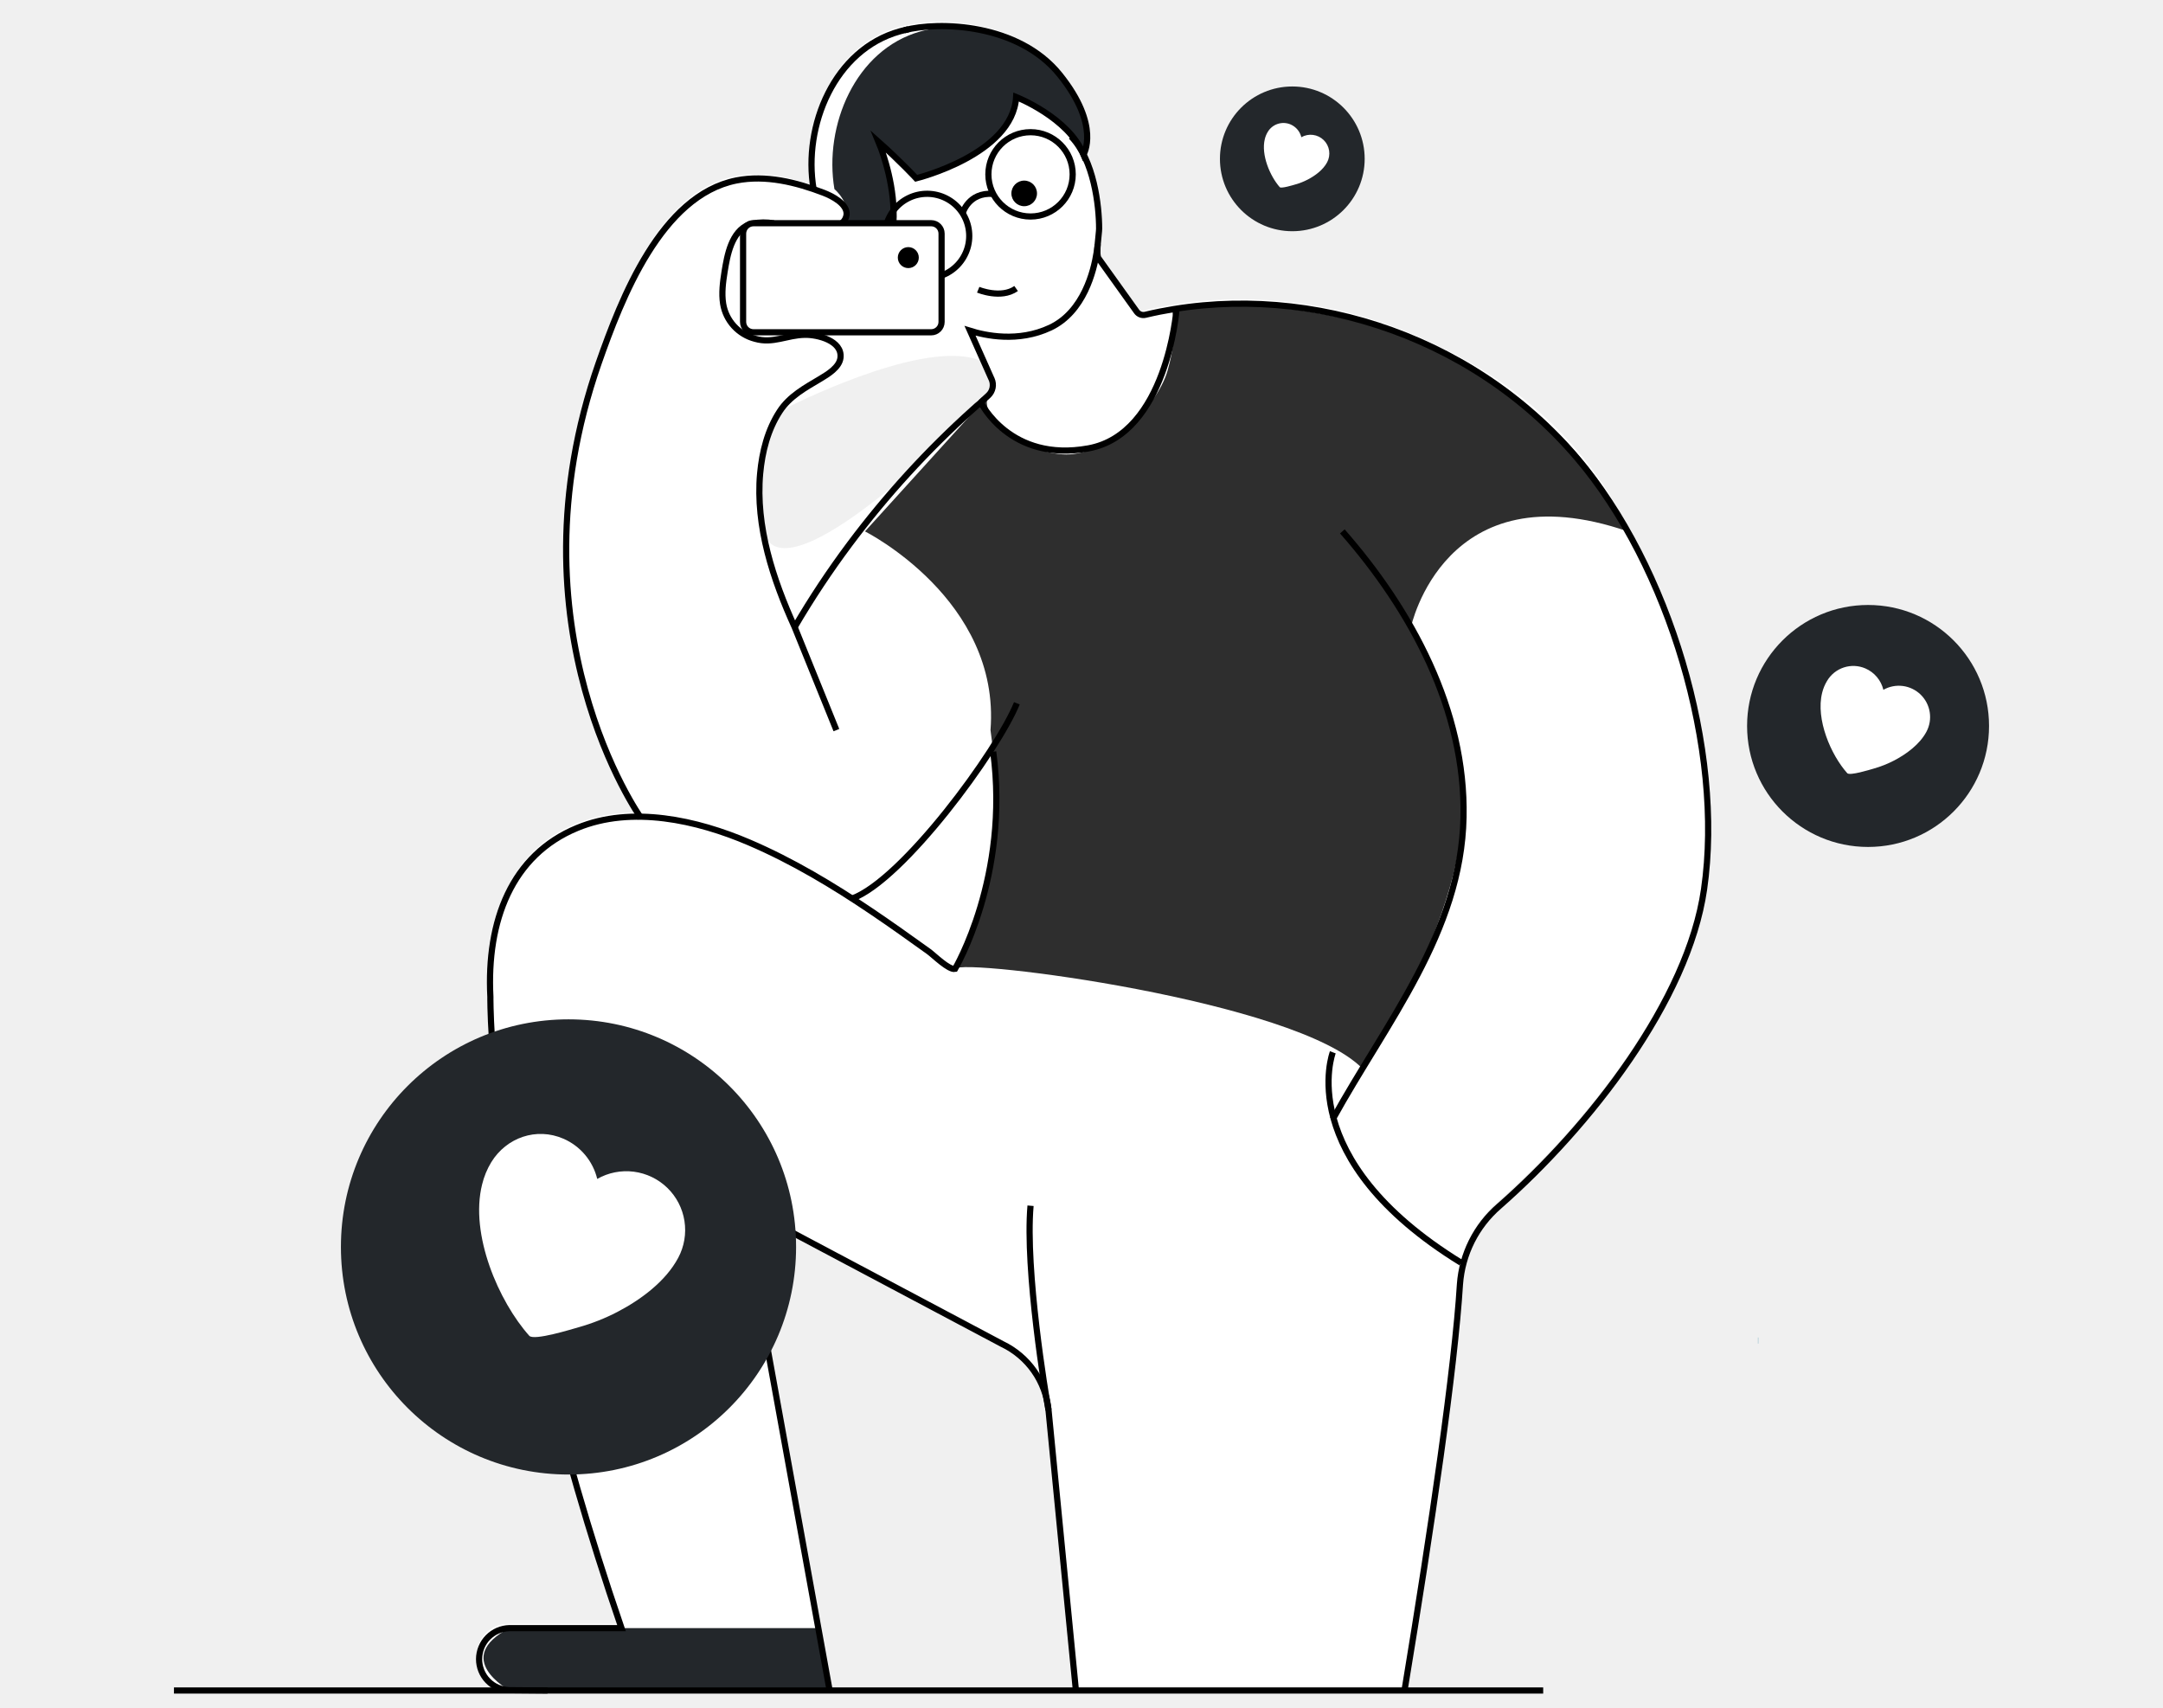
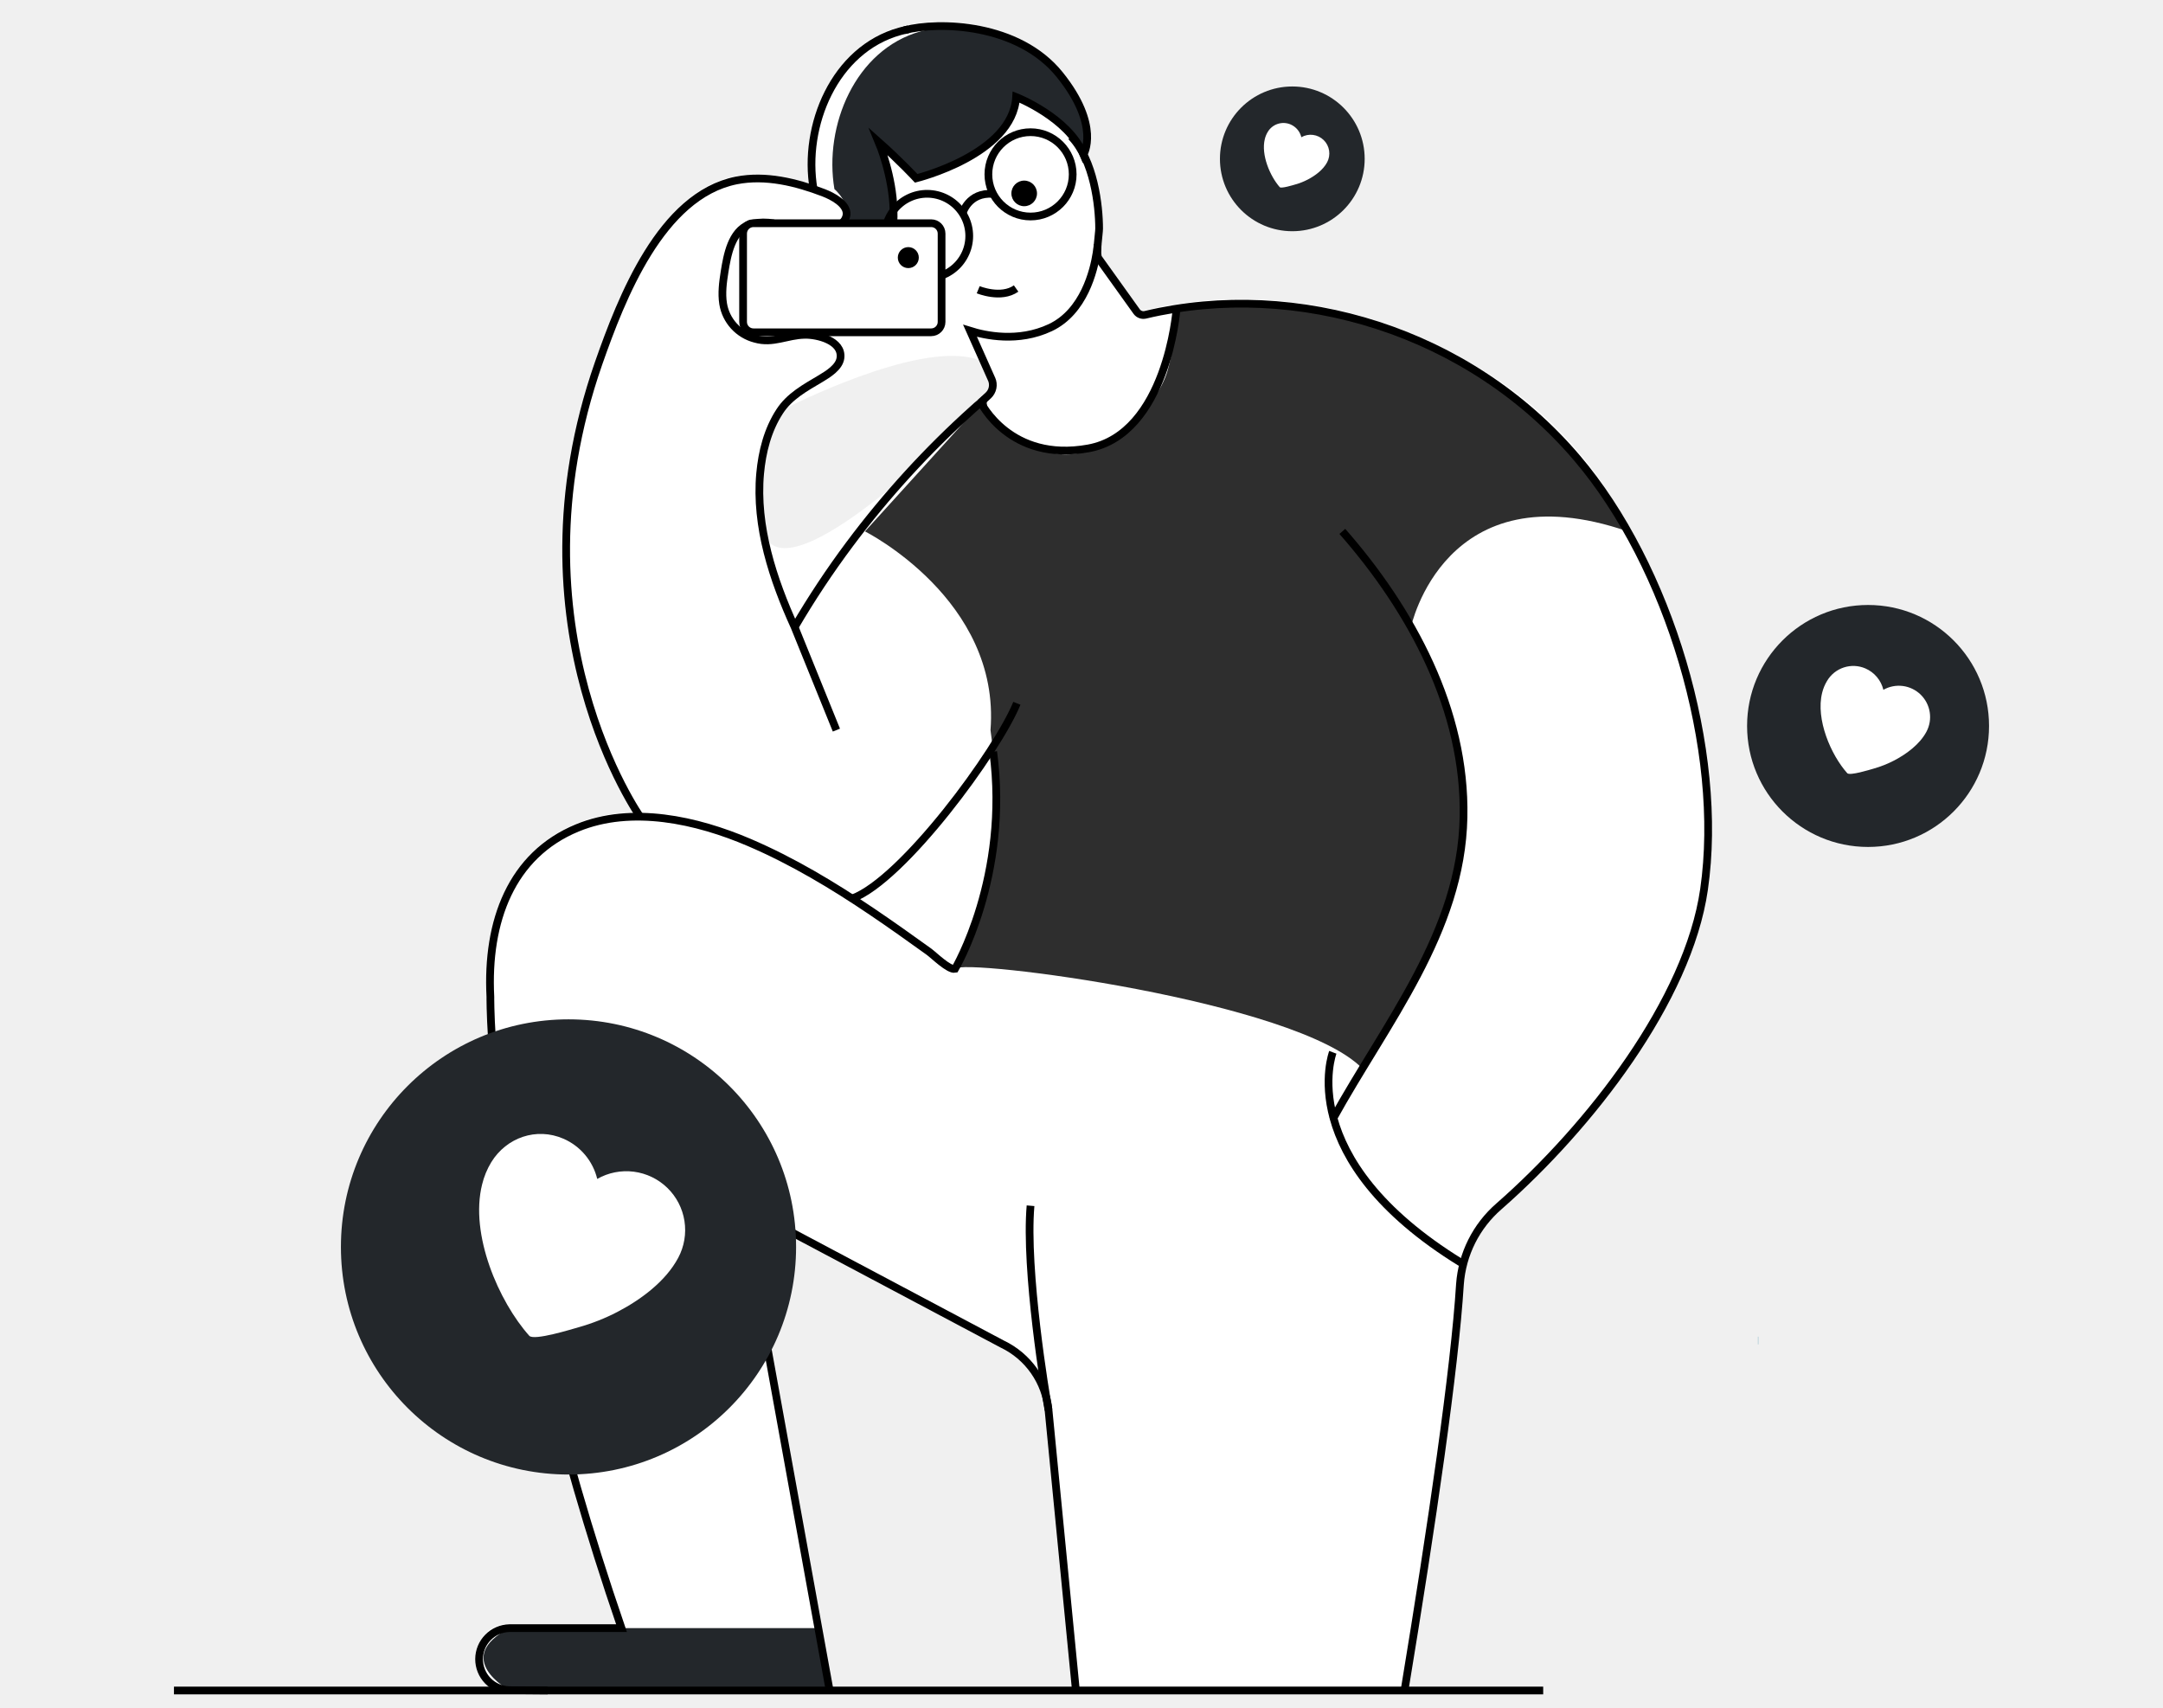
<svg xmlns="http://www.w3.org/2000/svg" width="280" height="221" viewBox="0 0 280 221" fill="none">
-   <path d="M227.684 173.522H227.525" stroke="#CCDDE2" stroke-width="0.8" stroke-miterlimit="10" />
-   <path d="M96.462 103.67V125.653V151.527V173.522H75.735V151.527V142.676V125.653" stroke="#CCDDE2" stroke-width="0.8" stroke-miterlimit="10" />
+   <path d="M227.684 173.522H227.525" stroke="#CCDDE2" strokeWidth="0.8" stroke-miterlimit="10" />
+   <path d="M96.462 103.67V125.653V151.527V173.522H75.735V151.527V142.676V125.653" stroke="#CCDDE2" strokeWidth="0.8" stroke-miterlimit="10" />
  <path d="M210.532 68.209V68.183C210.298 67.592 204.549 53.671 186.947 45.192C186.776 45.106 186.616 45.018 186.445 44.944C177.841 40.574 168.272 38.449 158.627 38.767H158.515C156.177 38.853 153.848 39.097 151.543 39.496H151.519C150.361 39.679 149.229 39.913 148.098 40.185C147.889 40.234 147.669 40.221 147.467 40.146C147.266 40.071 147.09 39.939 146.964 39.765L142.373 33.351L142.03 32.873C141.999 32.827 141.974 32.777 141.956 32.725C141.708 31.974 142.104 29.635 142.104 29.032C142.104 26.692 141.684 22.583 140.083 19.43C140.183 19.259 140.895 17.891 140.355 15.469C140.331 15.357 140.304 15.232 140.269 15.111C140.133 14.567 139.951 14.036 139.725 13.522C139.678 13.386 139.616 13.253 139.554 13.105C139.247 12.455 138.897 11.825 138.508 11.22C138.411 11.049 138.299 10.89 138.189 10.715C138.08 10.541 137.956 10.373 137.82 10.198C137.584 9.856 137.303 9.486 137.007 9.117C136.786 8.845 136.55 8.573 136.316 8.328C136.173 8.161 136.017 8.005 135.849 7.861C135.644 7.651 135.426 7.454 135.196 7.271C135.021 7.107 134.837 6.954 134.644 6.813C134.579 6.757 134.509 6.707 134.434 6.665C134.248 6.503 134.051 6.355 133.843 6.222C133.634 6.074 133.424 5.926 133.214 5.817L133.105 5.743C132.907 5.619 132.697 5.51 132.487 5.397C132.338 5.304 132.182 5.222 132.021 5.152C131.861 5.055 131.69 4.981 131.515 4.895L131.185 4.748C130.975 4.647 130.765 4.561 130.543 4.476C130.477 4.439 130.407 4.41 130.334 4.39C130.072 4.278 129.805 4.179 129.533 4.095C127.421 3.388 125.222 2.973 122.998 2.863C121.131 2.751 119.258 2.879 117.423 3.244C117.237 3.282 117.066 3.318 116.906 3.368C116.747 3.418 116.51 3.454 116.315 3.516C107.845 5.879 103.76 15.738 105.151 23.936C101.94 22.84 98.48 22.163 95.133 22.816C85.384 24.76 80.276 38.054 77.333 46.451C65.885 79.205 81.236 103.023 82.686 105.165C79.909 105.093 77.146 105.587 74.565 106.615C66.045 110.137 62.81 118.678 63.312 128.477C63.312 128.477 62.931 159.654 80.287 210.197H65.77C64.704 210.193 63.681 210.613 62.925 211.364C62.169 212.115 61.742 213.136 61.739 214.201C61.735 215.267 62.155 216.29 62.906 217.046C63.657 217.802 64.678 218.229 65.743 218.233L70.718 218.271L70.754 218.233H107.219L105.742 210.158L95.833 155.492L129.583 173.401C130.991 174.071 132.232 175.044 133.22 176.251C134.207 177.457 134.915 178.867 135.294 180.379V180.417C135.428 180.918 135.519 181.429 135.566 181.945L139.111 218.244H181.653C185.234 196.542 188.153 176.639 188.829 165.658C189.109 161.751 190.928 158.116 193.887 155.551C205.642 145.237 218.358 128.891 220.426 114.539C222.491 100.125 218.343 82.018 210.532 68.209ZM125.447 53.919C125.447 53.919 101.582 78.18 98.776 68.788C95.969 59.397 100.926 53.24 100.926 53.24C100.926 53.24 115.722 45.488 124.227 46.102C125.778 46.214 126.8 46.545 127.438 47.012L128.325 49.006C128.251 50.028 127.648 51.136 127.01 52.034C126.538 52.702 126.015 53.332 125.447 53.919Z" fill="white" />
  <path d="M128.221 94.506C129.547 77.613 111.972 68.785 111.972 68.785L127.952 51.175C126.599 53.901 132.088 58.398 137.512 58.809C142.936 59.219 149.72 52.962 151.155 47.937C152.591 42.911 151.705 40.055 151.705 40.055L158.742 39.349C199.665 40.504 210.714 68.785 210.714 68.785C186.985 60.608 182.648 81.173 182.648 81.173C186.858 87.711 188.826 97.844 188.826 97.844C192.764 115.032 176.362 138.318 176.362 138.318C167.841 129.52 124.581 123.99 123.63 125.408C123.63 125.408 131.095 114.814 128.221 94.506Z" fill="#2E2E2E" />
  <path d="M140.263 19.998C139.105 17.132 136.186 15.026 134.059 13.808C133.252 13.336 132.413 12.92 131.548 12.565C131.229 18.092 124.25 21.218 120.682 22.447C119.438 22.878 118.614 23.088 118.614 23.088C118.614 23.088 118.244 22.683 117.603 22.03C116.717 21.144 115.337 19.776 113.739 18.361C113.848 18.621 115.574 22.769 115.683 27.224C115.706 27.782 115.698 28.342 115.659 28.899L109.597 28.787C110.188 26.252 108.016 24.479 108.016 24.479C106.625 16.281 110.711 6.411 119.178 4.059C119.376 3.997 119.574 3.962 119.769 3.911C120.887 3.636 122.028 3.467 123.178 3.406H123.193C127.943 3.654 133.666 5.279 137.199 9.672C139.563 12.627 140.449 14.99 140.671 16.701C140.951 18.854 140.263 19.998 140.263 19.998Z" fill="#23272B" />
  <path d="M80.453 210.749H105.931L107.408 218.823L65.923 218.782C65.923 218.782 58.405 214.675 65.956 210.749H80.453Z" fill="#23272B" />
-   <path d="M105.316 24.479C103.925 16.281 108.013 6.411 116.48 4.059C116.678 3.997 116.873 3.962 117.071 3.911C117.269 3.861 117.405 3.826 117.588 3.787" stroke="black" stroke-width="0.8" stroke-miterlimit="10" />
-   <path d="M117.072 3.912C121.539 2.73 131.843 3.025 137.185 9.673C142.526 16.32 140.26 19.998 140.26 19.998C138.34 15.224 131.539 12.556 131.539 12.556C131.108 20.001 118.599 23.082 118.599 23.082C118.599 23.082 116.469 20.793 113.725 18.355C113.834 18.615 115.559 22.763 115.669 27.218C115.69 27.777 115.682 28.336 115.645 28.893" stroke="black" stroke-width="0.8" stroke-miterlimit="10" />
-   <path d="M173.765 68.785C182.693 78.948 189.745 91.93 189.453 105.791C189.157 120.64 179.39 132.427 172.533 144.865" stroke="black" stroke-width="0.8" stroke-miterlimit="10" />
-   <path d="M172.533 136.212C172.533 136.212 167.277 149.988 189.133 163.448" stroke="black" stroke-width="0.8" stroke-miterlimit="10" />
-   <path d="M138.662 17.673C141.616 20.751 142.281 26.621 142.281 29.599C142.281 30.252 141.826 32.923 142.207 33.44L147.138 40.326C147.263 40.502 147.438 40.635 147.64 40.71C147.843 40.785 148.063 40.797 148.272 40.746C167.906 36.075 190.206 42.894 204.144 59.29C216.035 73.249 223.197 97.105 220.588 115.127C218.52 129.479 205.816 145.825 194.052 156.142C192.587 157.409 191.385 158.953 190.517 160.685C189.649 162.417 189.13 164.304 188.991 166.236C188.303 177.218 185.399 197.121 181.815 218.823" stroke="black" stroke-width="0.8" stroke-miterlimit="10" />
-   <path d="M152.29 40.123C152.29 40.123 151.043 56.194 140.889 58.041C130.735 59.887 126.969 52.088 126.969 52.088C126.611 52.383 126.265 52.678 125.923 53C120.053 58.273 114.717 64.111 109.993 70.431C107.419 73.877 105.04 77.464 102.867 81.176" stroke="black" stroke-width="0.8" stroke-miterlimit="10" />
-   <path d="M107.396 218.823L96.01 156.074L129.749 173.983C131.398 174.769 132.815 175.969 133.864 177.466C134.912 178.963 135.555 180.705 135.731 182.524L139.276 218.823" stroke="black" stroke-width="0.8" stroke-miterlimit="10" />
-   <path d="M70.884 218.823L65.912 218.782C64.865 218.75 63.873 218.31 63.145 217.557C62.418 216.804 62.013 215.797 62.018 214.75C62.022 213.703 62.435 212.699 63.168 211.952C63.901 211.205 64.897 210.773 65.944 210.749H80.453C63.111 160.21 63.48 129.03 63.48 129.03C62.975 119.221 66.213 110.678 74.73 107.168C81.788 104.249 90.228 106.16 96.976 109.047C102.589 111.449 107.836 114.604 112.888 118.016C115.367 119.691 117.804 121.428 120.233 123.174C120.88 123.638 122.821 125.579 123.63 125.417C123.63 125.417 130.72 113.475 128.57 97.3" stroke="black" stroke-width="0.8" stroke-miterlimit="10" />
-   <path d="M131.633 91.037C129.143 97.191 116.879 113.892 110.312 116.308" stroke="black" stroke-width="0.8" stroke-miterlimit="10" />
-   <path d="M108.271 94.506L102.867 81.173C100.073 75.031 97.783 68.138 98.4 61.296C98.657 58.49 99.372 55.633 100.935 53.246C102.203 51.287 104.235 50.194 106.179 49.036C107.163 48.445 108.652 47.559 108.8 46.315C109.06 44.087 105.798 43.298 104.185 43.337C101.857 43.372 100.073 44.519 97.748 43.854C96.693 43.582 95.741 43.008 95.006 42.204C94.272 41.4 93.787 40.4 93.611 39.325C93.393 37.948 93.579 36.545 93.797 35.171C94.14 33.038 94.684 29.957 96.973 29.059C97.054 29.015 97.141 28.982 97.231 28.961C97.247 28.956 97.264 28.956 97.281 28.961C97.323 28.939 97.37 28.93 97.417 28.935C98.326 28.759 99.26 28.751 100.173 28.911" stroke="black" stroke-width="0.8" stroke-miterlimit="10" />
-   <path d="M82.964 105.865C82.964 105.865 65.498 81.344 77.499 46.991C80.441 38.61 85.564 25.316 95.313 23.36C99.115 22.609 103.08 23.593 106.637 24.961C107.718 25.378 109.712 26.388 109.591 27.791C109.535 28.229 109.309 28.627 108.962 28.899" stroke="black" stroke-width="0.8" stroke-miterlimit="10" />
-   <path d="M22.519 218.823H199.766" stroke="black" stroke-width="0.8" stroke-miterlimit="10" />
+   <path d="M105.316 24.479C103.925 16.281 108.013 6.411 116.48 4.059C116.678 3.997 116.873 3.962 117.071 3.911C117.269 3.861 117.405 3.826 117.588 3.787" stroke="black" strokeWidth="0.8" stroke-miterlimit="10" />
+   <path d="M117.072 3.912C121.539 2.73 131.843 3.025 137.185 9.673C142.526 16.32 140.26 19.998 140.26 19.998C138.34 15.224 131.539 12.556 131.539 12.556C131.108 20.001 118.599 23.082 118.599 23.082C118.599 23.082 116.469 20.793 113.725 18.355C113.834 18.615 115.559 22.763 115.669 27.218C115.69 27.777 115.682 28.336 115.645 28.893" stroke="black" strokeWidth="0.8" stroke-miterlimit="10" />
+   <path d="M173.765 68.785C182.693 78.948 189.745 91.93 189.453 105.791C189.157 120.64 179.39 132.427 172.533 144.865" stroke="black" strokeWidth="0.8" stroke-miterlimit="10" />
+   <path d="M172.533 136.212C172.533 136.212 167.277 149.988 189.133 163.448" stroke="black" strokeWidth="0.8" stroke-miterlimit="10" />
+   <path d="M138.662 17.673C141.616 20.751 142.281 26.621 142.281 29.599C142.281 30.252 141.826 32.923 142.207 33.44L147.138 40.326C147.263 40.502 147.438 40.635 147.64 40.71C147.843 40.785 148.063 40.797 148.272 40.746C167.906 36.075 190.206 42.894 204.144 59.29C216.035 73.249 223.197 97.105 220.588 115.127C218.52 129.479 205.816 145.825 194.052 156.142C192.587 157.409 191.385 158.953 190.517 160.685C189.649 162.417 189.13 164.304 188.991 166.236C188.303 177.218 185.399 197.121 181.815 218.823" stroke="black" strokeWidth="0.8" stroke-miterlimit="10" />
+   <path d="M152.29 40.123C152.29 40.123 151.043 56.194 140.889 58.041C130.735 59.887 126.969 52.088 126.969 52.088C126.611 52.383 126.265 52.678 125.923 53C120.053 58.273 114.717 64.111 109.993 70.431C107.419 73.877 105.04 77.464 102.867 81.176" stroke="black" strokeWidth="0.8" stroke-miterlimit="10" />
+   <path d="M107.396 218.823L96.01 156.074L129.749 173.983C131.398 174.769 132.815 175.969 133.864 177.466C134.912 178.963 135.555 180.705 135.731 182.524L139.276 218.823" stroke="black" strokeWidth="0.8" stroke-miterlimit="10" />
+   <path d="M70.884 218.823L65.912 218.782C64.865 218.75 63.873 218.31 63.145 217.557C62.418 216.804 62.013 215.797 62.018 214.75C62.022 213.703 62.435 212.699 63.168 211.952C63.901 211.205 64.897 210.773 65.944 210.749H80.453C63.111 160.21 63.48 129.03 63.48 129.03C62.975 119.221 66.213 110.678 74.73 107.168C81.788 104.249 90.228 106.16 96.976 109.047C102.589 111.449 107.836 114.604 112.888 118.016C115.367 119.691 117.804 121.428 120.233 123.174C120.88 123.638 122.821 125.579 123.63 125.417C123.63 125.417 130.72 113.475 128.57 97.3" stroke="black" strokeWidth="0.8" stroke-miterlimit="10" />
+   <path d="M131.633 91.037C129.143 97.191 116.879 113.892 110.312 116.308" stroke="black" strokeWidth="0.8" stroke-miterlimit="10" />
+   <path d="M108.271 94.506L102.867 81.173C100.073 75.031 97.783 68.138 98.4 61.296C98.657 58.49 99.372 55.633 100.935 53.246C102.203 51.287 104.235 50.194 106.179 49.036C107.163 48.445 108.652 47.559 108.8 46.315C109.06 44.087 105.798 43.298 104.185 43.337C101.857 43.372 100.073 44.519 97.748 43.854C96.693 43.582 95.741 43.008 95.006 42.204C94.272 41.4 93.787 40.4 93.611 39.325C93.393 37.948 93.579 36.545 93.797 35.171C94.14 33.038 94.684 29.957 96.973 29.059C97.054 29.015 97.141 28.982 97.231 28.961C97.247 28.956 97.264 28.956 97.281 28.961C97.323 28.939 97.37 28.93 97.417 28.935C98.326 28.759 99.26 28.751 100.173 28.911" stroke="black" strokeWidth="0.8" stroke-miterlimit="10" />
+   <path d="M82.964 105.865C82.964 105.865 65.498 81.344 77.499 46.991C80.441 38.61 85.564 25.316 95.313 23.36C99.115 22.609 103.08 23.593 106.637 24.961C107.718 25.378 109.712 26.388 109.591 27.791C109.535 28.229 109.309 28.627 108.962 28.899" stroke="black" strokeWidth="0.8" stroke-miterlimit="10" />
+   <path d="M22.519 218.823H199.766" stroke="black" strokeWidth="0.8" stroke-miterlimit="10" />
  <path d="M120.543 28.893H97.538C96.795 28.893 96.193 29.495 96.193 30.237V41.668C96.193 42.41 96.795 43.012 97.538 43.012H120.543C121.285 43.012 121.887 42.41 121.887 41.668V30.237C121.887 29.495 121.285 28.893 120.543 28.893Z" fill="white" />
-   <path d="M120.543 28.893H97.538C96.795 28.893 96.193 29.495 96.193 30.237V41.668C96.193 42.41 96.795 43.012 97.538 43.012H120.543C121.285 43.012 121.887 42.41 121.887 41.668V30.237C121.887 29.495 121.285 28.893 120.543 28.893Z" stroke="black" stroke-width="0.8" stroke-miterlimit="10" />
-   <path d="M142.089 31.614C142.089 31.614 142.065 32.034 141.956 32.71C141.598 35.023 140.316 40.353 135.962 42.409C131.799 44.368 127.53 43.431 125.571 42.817L127.441 47.012L128.328 49.006L128.366 49.08C128.521 49.43 128.563 49.819 128.488 50.194C128.413 50.569 128.224 50.911 127.947 51.175L127.013 52.035L126.963 52.085" stroke="black" stroke-width="0.8" stroke-miterlimit="10" />
-   <path d="M133.403 28.025C136.417 28.025 138.86 25.582 138.86 22.568C138.86 19.554 136.417 17.111 133.403 17.111C130.389 17.111 127.946 19.554 127.946 22.568C127.946 25.582 130.389 28.025 133.403 28.025Z" stroke="black" stroke-width="0.8" stroke-miterlimit="10" />
-   <path d="M114.794 28.899C114.995 28.296 115.295 27.73 115.68 27.224C116.195 26.552 116.86 26.008 117.621 25.637C118.382 25.266 119.22 25.077 120.067 25.086C120.913 25.094 121.747 25.3 122.501 25.686C123.254 26.072 123.908 26.629 124.409 27.311C124.911 27.994 125.247 28.784 125.39 29.618C125.533 30.453 125.481 31.31 125.236 32.12C124.991 32.931 124.56 33.674 123.979 34.289C123.397 34.905 122.68 35.377 121.884 35.667" stroke="black" stroke-width="0.8" stroke-miterlimit="10" />
-   <path d="M124.602 27.637C124.602 27.637 125.329 24.849 128.57 25.097" stroke="black" stroke-width="0.8" stroke-miterlimit="10" />
+   <path d="M120.543 28.893H97.538C96.795 28.893 96.193 29.495 96.193 30.237V41.668C96.193 42.41 96.795 43.012 97.538 43.012H120.543C121.285 43.012 121.887 42.41 121.887 41.668V30.237C121.887 29.495 121.285 28.893 120.543 28.893Z" stroke="black" strokeWidth="0.8" stroke-miterlimit="10" />
+   <path d="M142.089 31.614C142.089 31.614 142.065 32.034 141.956 32.71C141.598 35.023 140.316 40.353 135.962 42.409C131.799 44.368 127.53 43.431 125.571 42.817L127.441 47.012L128.328 49.006L128.366 49.08C128.521 49.43 128.563 49.819 128.488 50.194C128.413 50.569 128.224 50.911 127.947 51.175L127.013 52.035L126.963 52.085" stroke="black" strokeWidth="0.8" stroke-miterlimit="10" />
+   <path d="M133.403 28.025C136.417 28.025 138.86 25.582 138.86 22.568C138.86 19.554 136.417 17.111 133.403 17.111C130.389 17.111 127.946 19.554 127.946 22.568C127.946 25.582 130.389 28.025 133.403 28.025Z" stroke="black" strokeWidth="0.8" stroke-miterlimit="10" />
+   <path d="M114.794 28.899C114.995 28.296 115.295 27.73 115.68 27.224C116.195 26.552 116.86 26.008 117.621 25.637C118.382 25.266 119.22 25.077 120.067 25.086C120.913 25.094 121.747 25.3 122.501 25.686C123.254 26.072 123.908 26.629 124.409 27.311C124.911 27.994 125.247 28.784 125.39 29.618C125.533 30.453 125.481 31.31 125.236 32.12C124.991 32.931 124.56 33.674 123.979 34.289C123.397 34.905 122.68 35.377 121.884 35.667" stroke="black" strokeWidth="0.8" stroke-miterlimit="10" />
+   <path d="M124.602 27.637C124.602 27.637 125.329 24.849 128.57 25.097" stroke="black" strokeWidth="0.8" stroke-miterlimit="10" />
  <path d="M132.582 26.692C133.497 26.692 134.239 25.95 134.239 25.035C134.239 24.119 133.497 23.377 132.582 23.377C131.666 23.377 130.924 24.119 130.924 25.035C130.924 25.95 131.666 26.692 132.582 26.692Z" fill="black" />
-   <path d="M126.629 37.502C126.629 37.502 129.583 38.728 131.536 37.346" stroke="black" stroke-width="0.8" stroke-miterlimit="10" />
+   <path d="M126.629 37.502C126.629 37.502 129.583 38.728 131.536 37.346" stroke="black" strokeWidth="0.8" stroke-miterlimit="10" />
  <path d="M117.58 34.704C118.33 34.704 118.939 34.096 118.939 33.345C118.939 32.595 118.33 31.986 117.58 31.986C116.829 31.986 116.221 32.595 116.221 33.345C116.221 34.096 116.829 34.704 117.58 34.704Z" fill="black" />
-   <path d="M135.731 182.524C135.356 180.583 132.685 164.405 133.403 156.074" stroke="black" stroke-width="0.8" stroke-miterlimit="10" />
+   <path d="M135.731 182.524C135.356 180.583 132.685 164.405 133.403 156.074" stroke="black" strokeWidth="0.8" stroke-miterlimit="10" />
  <path d="M241.821 109.632C250.47 109.632 257.481 102.62 257.481 93.971C257.481 85.322 250.47 78.31 241.821 78.31C233.171 78.31 226.16 85.322 226.16 93.971C226.16 102.62 233.171 109.632 241.821 109.632Z" fill="#23272B" />
  <path d="M235.877 89.675C236.008 89.136 236.221 88.62 236.509 88.145C236.997 87.317 237.771 86.695 238.684 86.397C239.598 86.098 240.589 86.143 241.472 86.523C242.049 86.772 242.559 87.152 242.964 87.633C243.368 88.113 243.656 88.681 243.803 89.291C244.566 88.859 245.448 88.685 246.318 88.797C247.188 88.909 247.998 89.3 248.626 89.911C249.254 90.523 249.668 91.322 249.803 92.188C249.939 93.054 249.79 93.941 249.378 94.715C248.512 96.343 246.793 97.608 245.183 98.447C244.339 98.884 243.454 99.235 242.539 99.493C242.075 99.626 239.446 100.444 239.127 100.083C237.023 97.732 235.017 93.117 235.877 89.675Z" fill="white" />
  <path d="M73.593 190.867C89.863 190.867 103.053 177.677 103.053 161.406C103.053 145.136 89.863 131.946 73.593 131.946C57.322 131.946 44.132 145.136 44.132 161.406C44.132 177.677 57.322 190.867 73.593 190.867Z" fill="#23272B" />
  <path d="M62.408 153.32C62.652 152.307 63.05 151.338 63.59 150.446C65.56 147.231 69.454 145.89 72.928 147.394C74.012 147.864 74.972 148.578 75.733 149.482C76.494 150.386 77.034 151.454 77.312 152.602C78.747 151.786 80.407 151.458 82.044 151.667C83.681 151.877 85.206 152.612 86.389 153.763C87.572 154.913 88.349 156.417 88.603 158.048C88.858 159.678 88.576 161.347 87.8 162.804C86.172 165.87 82.94 168.248 79.906 169.826C78.32 170.649 76.654 171.308 74.934 171.794C74.048 172.042 69.114 173.581 68.514 172.907C64.564 168.479 60.789 159.799 62.408 153.32Z" fill="white" />
  <path d="M167.289 29.93C172.463 29.93 176.657 25.736 176.657 20.562C176.657 15.388 172.463 11.194 167.289 11.194C162.115 11.194 157.921 15.388 157.921 20.562C157.921 25.736 162.115 29.93 167.289 29.93Z" fill="#23272B" />
  <path d="M163.732 17.992C163.809 17.669 163.937 17.36 164.11 17.076C164.402 16.584 164.862 16.215 165.405 16.037C165.949 15.859 166.538 15.884 167.064 16.107C167.409 16.256 167.715 16.483 167.957 16.77C168.199 17.057 168.37 17.396 168.459 17.761C168.915 17.5 169.445 17.395 169.966 17.462C170.488 17.529 170.974 17.763 171.35 18.13C171.727 18.497 171.974 18.977 172.054 19.496C172.134 20.016 172.043 20.548 171.794 21.011C171.277 21.986 170.249 22.742 169.283 23.244C168.779 23.506 168.249 23.716 167.702 23.871C167.425 23.951 165.85 24.438 165.661 24.225C164.417 22.81 163.218 20.051 163.732 17.992Z" fill="white" />
</svg>
